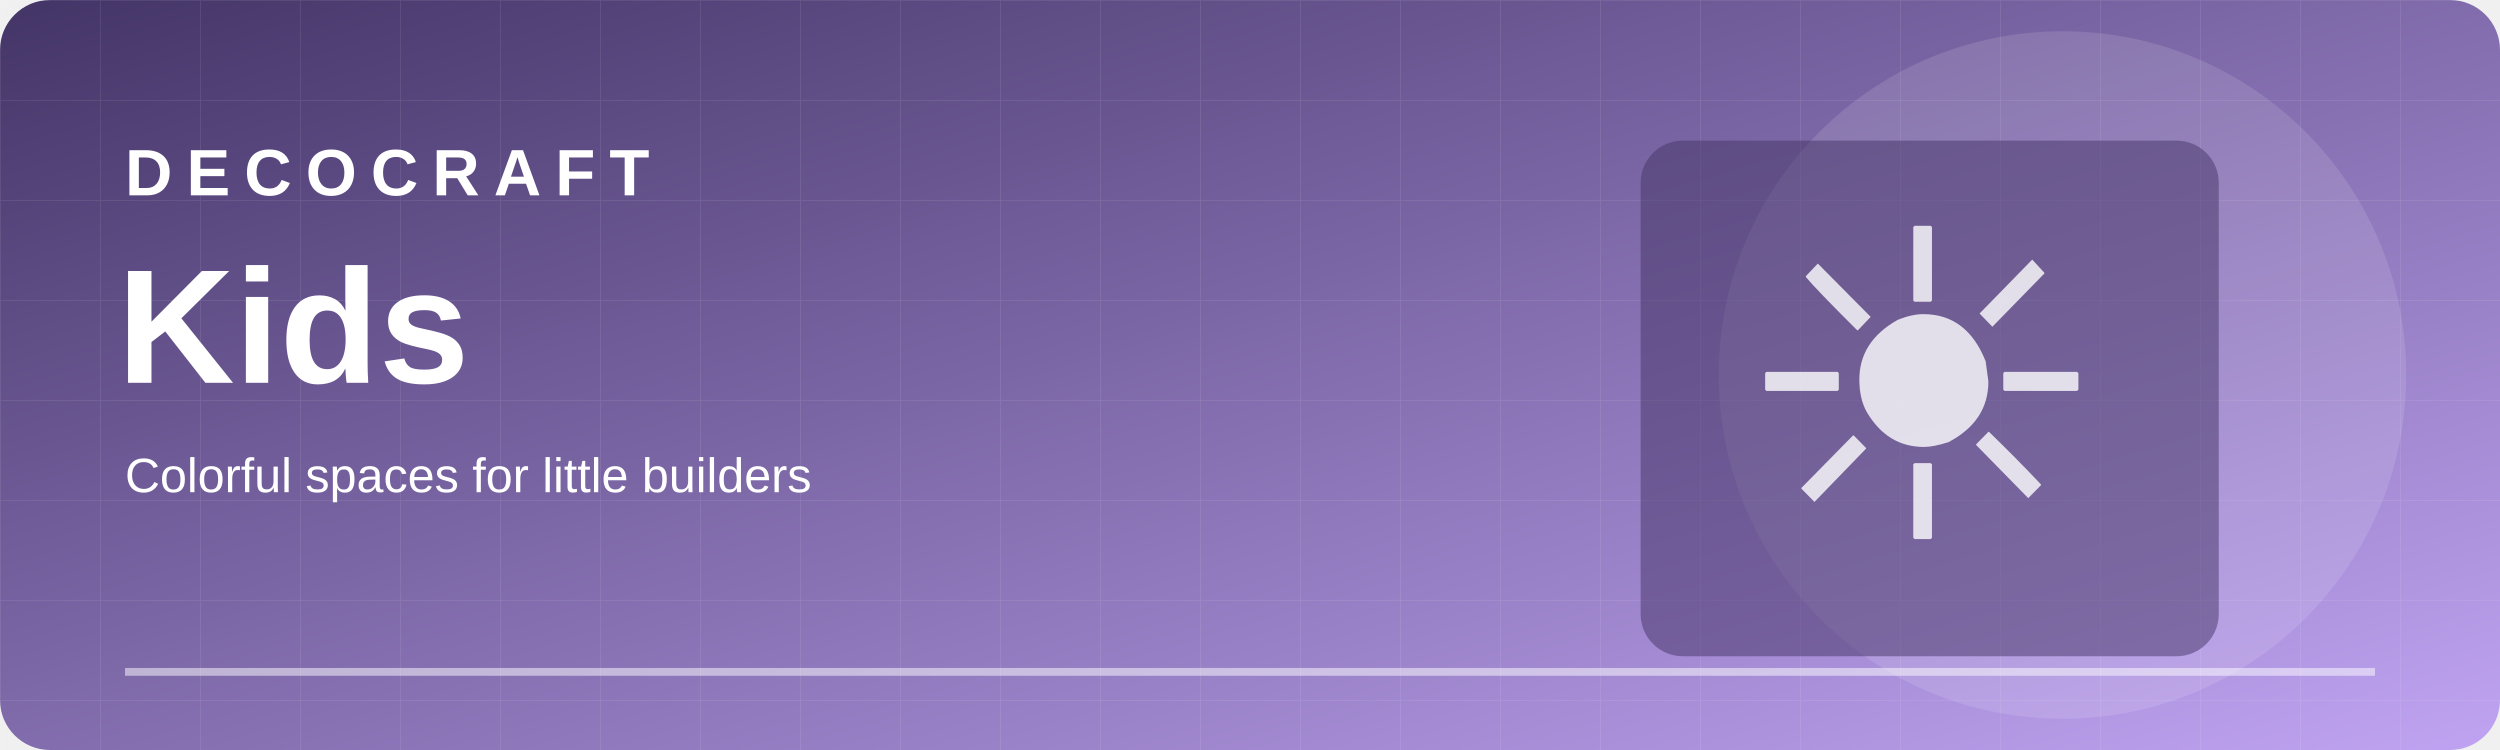
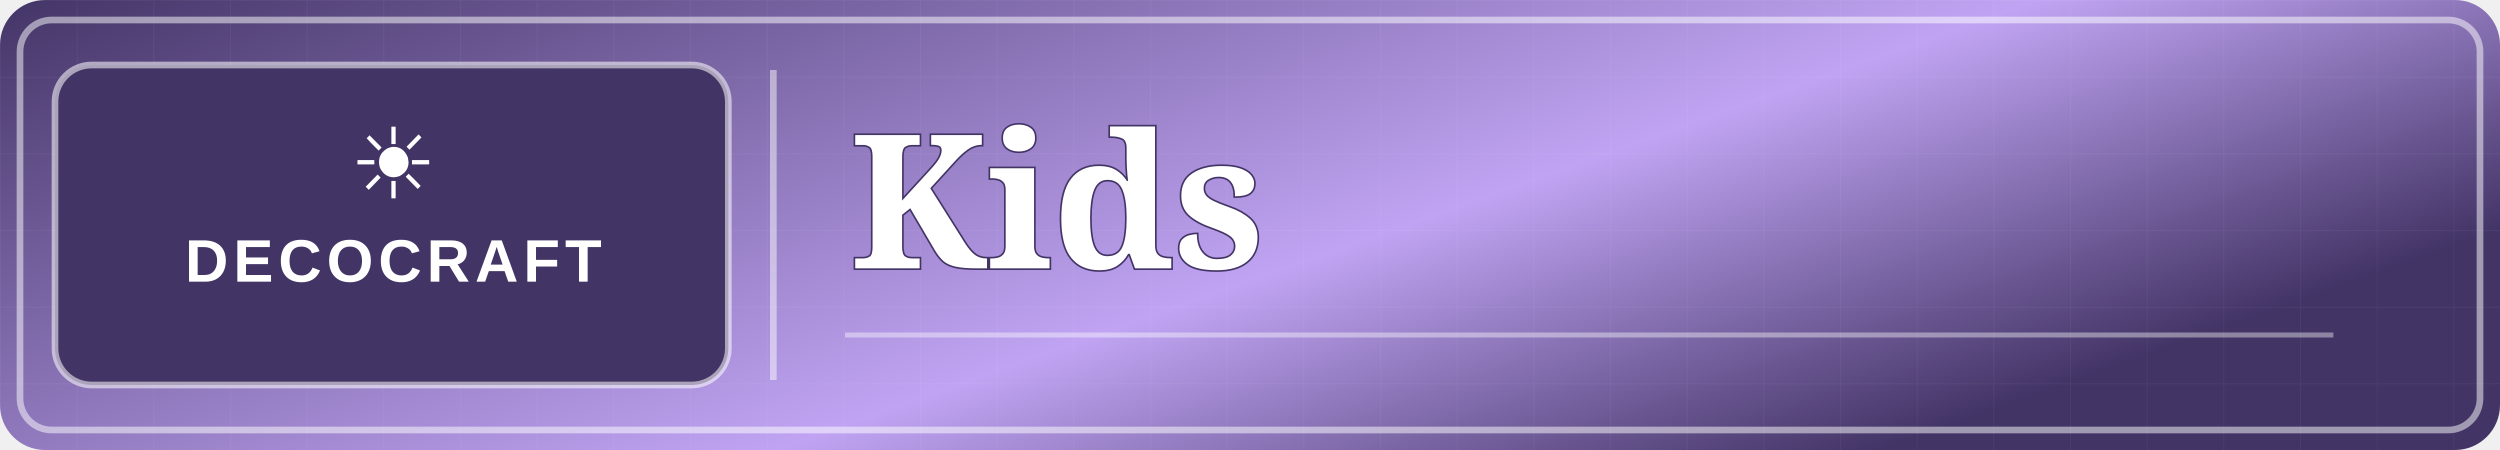
- <svg xmlns="http://www.w3.org/2000/svg" viewBox="0 0 1600 480" width="1600" height="480">
+ <svg xmlns="http://www.w3.org/2000/svg" viewBox="0 0 1500 270" width="1500" height="270" role="img" aria-label="Decocraft Kids title banner">
  <defs>
-     <linearGradient id="bg" x2="1" y2="1">
+     <linearGradient id="bg" x1="0" x2="1" y2="0.5">
      <stop stop-color="#433466" />
-       <stop offset="1" stop-color="#c0a4f3" />
+       <stop offset=".65" stop-color="#c0a4f3" />
+       <stop offset="1" stop-color="#433466" />
    </linearGradient>
-     <pattern id="p" width="64" height="64" patternUnits="userSpaceOnUse">
-       <path d="M64 0H0V64" fill="none" stroke="#fff" stroke-opacity=".1" />
+     <pattern id="tiles" width="46" height="46" patternUnits="userSpaceOnUse">
+       <path d="M46 0H0V46" stroke="#fff" stroke-opacity=".05" fill="none" />
    </pattern>
  </defs>
-   <rect width="1600" height="480" rx="32" fill="url(#bg)" />
-   <rect width="1600" height="480" fill="url(#p)" />
-   <circle cx="1320" cy="240" r="220" fill="#fff" opacity=".12" />
-   <rect x="1050" y="90" width="370" height="330" rx="27" fill="#433466" opacity=".5" />
-   <text x="1230" y="345" font-size="275" text-anchor="middle" font-family="DejaVu Sans,Arial,sans-serif" fill="#fff" opacity=".8">☀</text>
-   <text x="80" y="125" font-family="Arial,sans-serif" font-size="42" font-weight="bold" fill="#fff" letter-spacing="9">DECOCRAFT</text>
-   <text x="75" y="245" font-family="Arial,sans-serif" font-weight="900" font-size="104" fill="#fff">Kids</text>
-   <text x="80" y="315" font-family="Arial,sans-serif" font-size="31" fill="#fff">Colorful spaces for little builders</text>
-   <path d="M80 430H1520" stroke="#fff" opacity=".5" stroke-width="5" />
+   <rect width="1500" height="270" rx="27" fill="url(#bg)" />
+   <rect width="1500" height="270" rx="27" fill="url(#tiles)" />
+   <rect x="12" y="12" width="1476" height="246" rx="19" stroke="#fff" stroke-opacity=".5" stroke-width="4" fill="none" />
+   <rect x="33" y="39" width="404" height="192" rx="22" fill="#433466" stroke="#fff" stroke-opacity=".55" stroke-width="4" />
+   <text x="236" y="119" text-anchor="middle" font-family="DejaVu Sans,Arial,sans-serif" font-size="59" fill="#fff">☀</text>
+   <text x="236" y="169" text-anchor="middle" font-family="Arial,sans-serif" font-weight="900" font-size="36" letter-spacing="3" fill="#fff">DECOCRAFT</text>
+   <path d="M464 42V228" stroke="#fff" stroke-opacity=".48" stroke-width="4" />
+   <text x="510" y="161" font-family="Georgia,serif" font-weight="bold" font-size="112" fill="white" stroke="#433466" stroke-width="2" paint-order="stroke">Kids</text>
+   <path d="M507 201H1400" stroke="#fff" stroke-opacity=".4" stroke-width="3" />
</svg>
